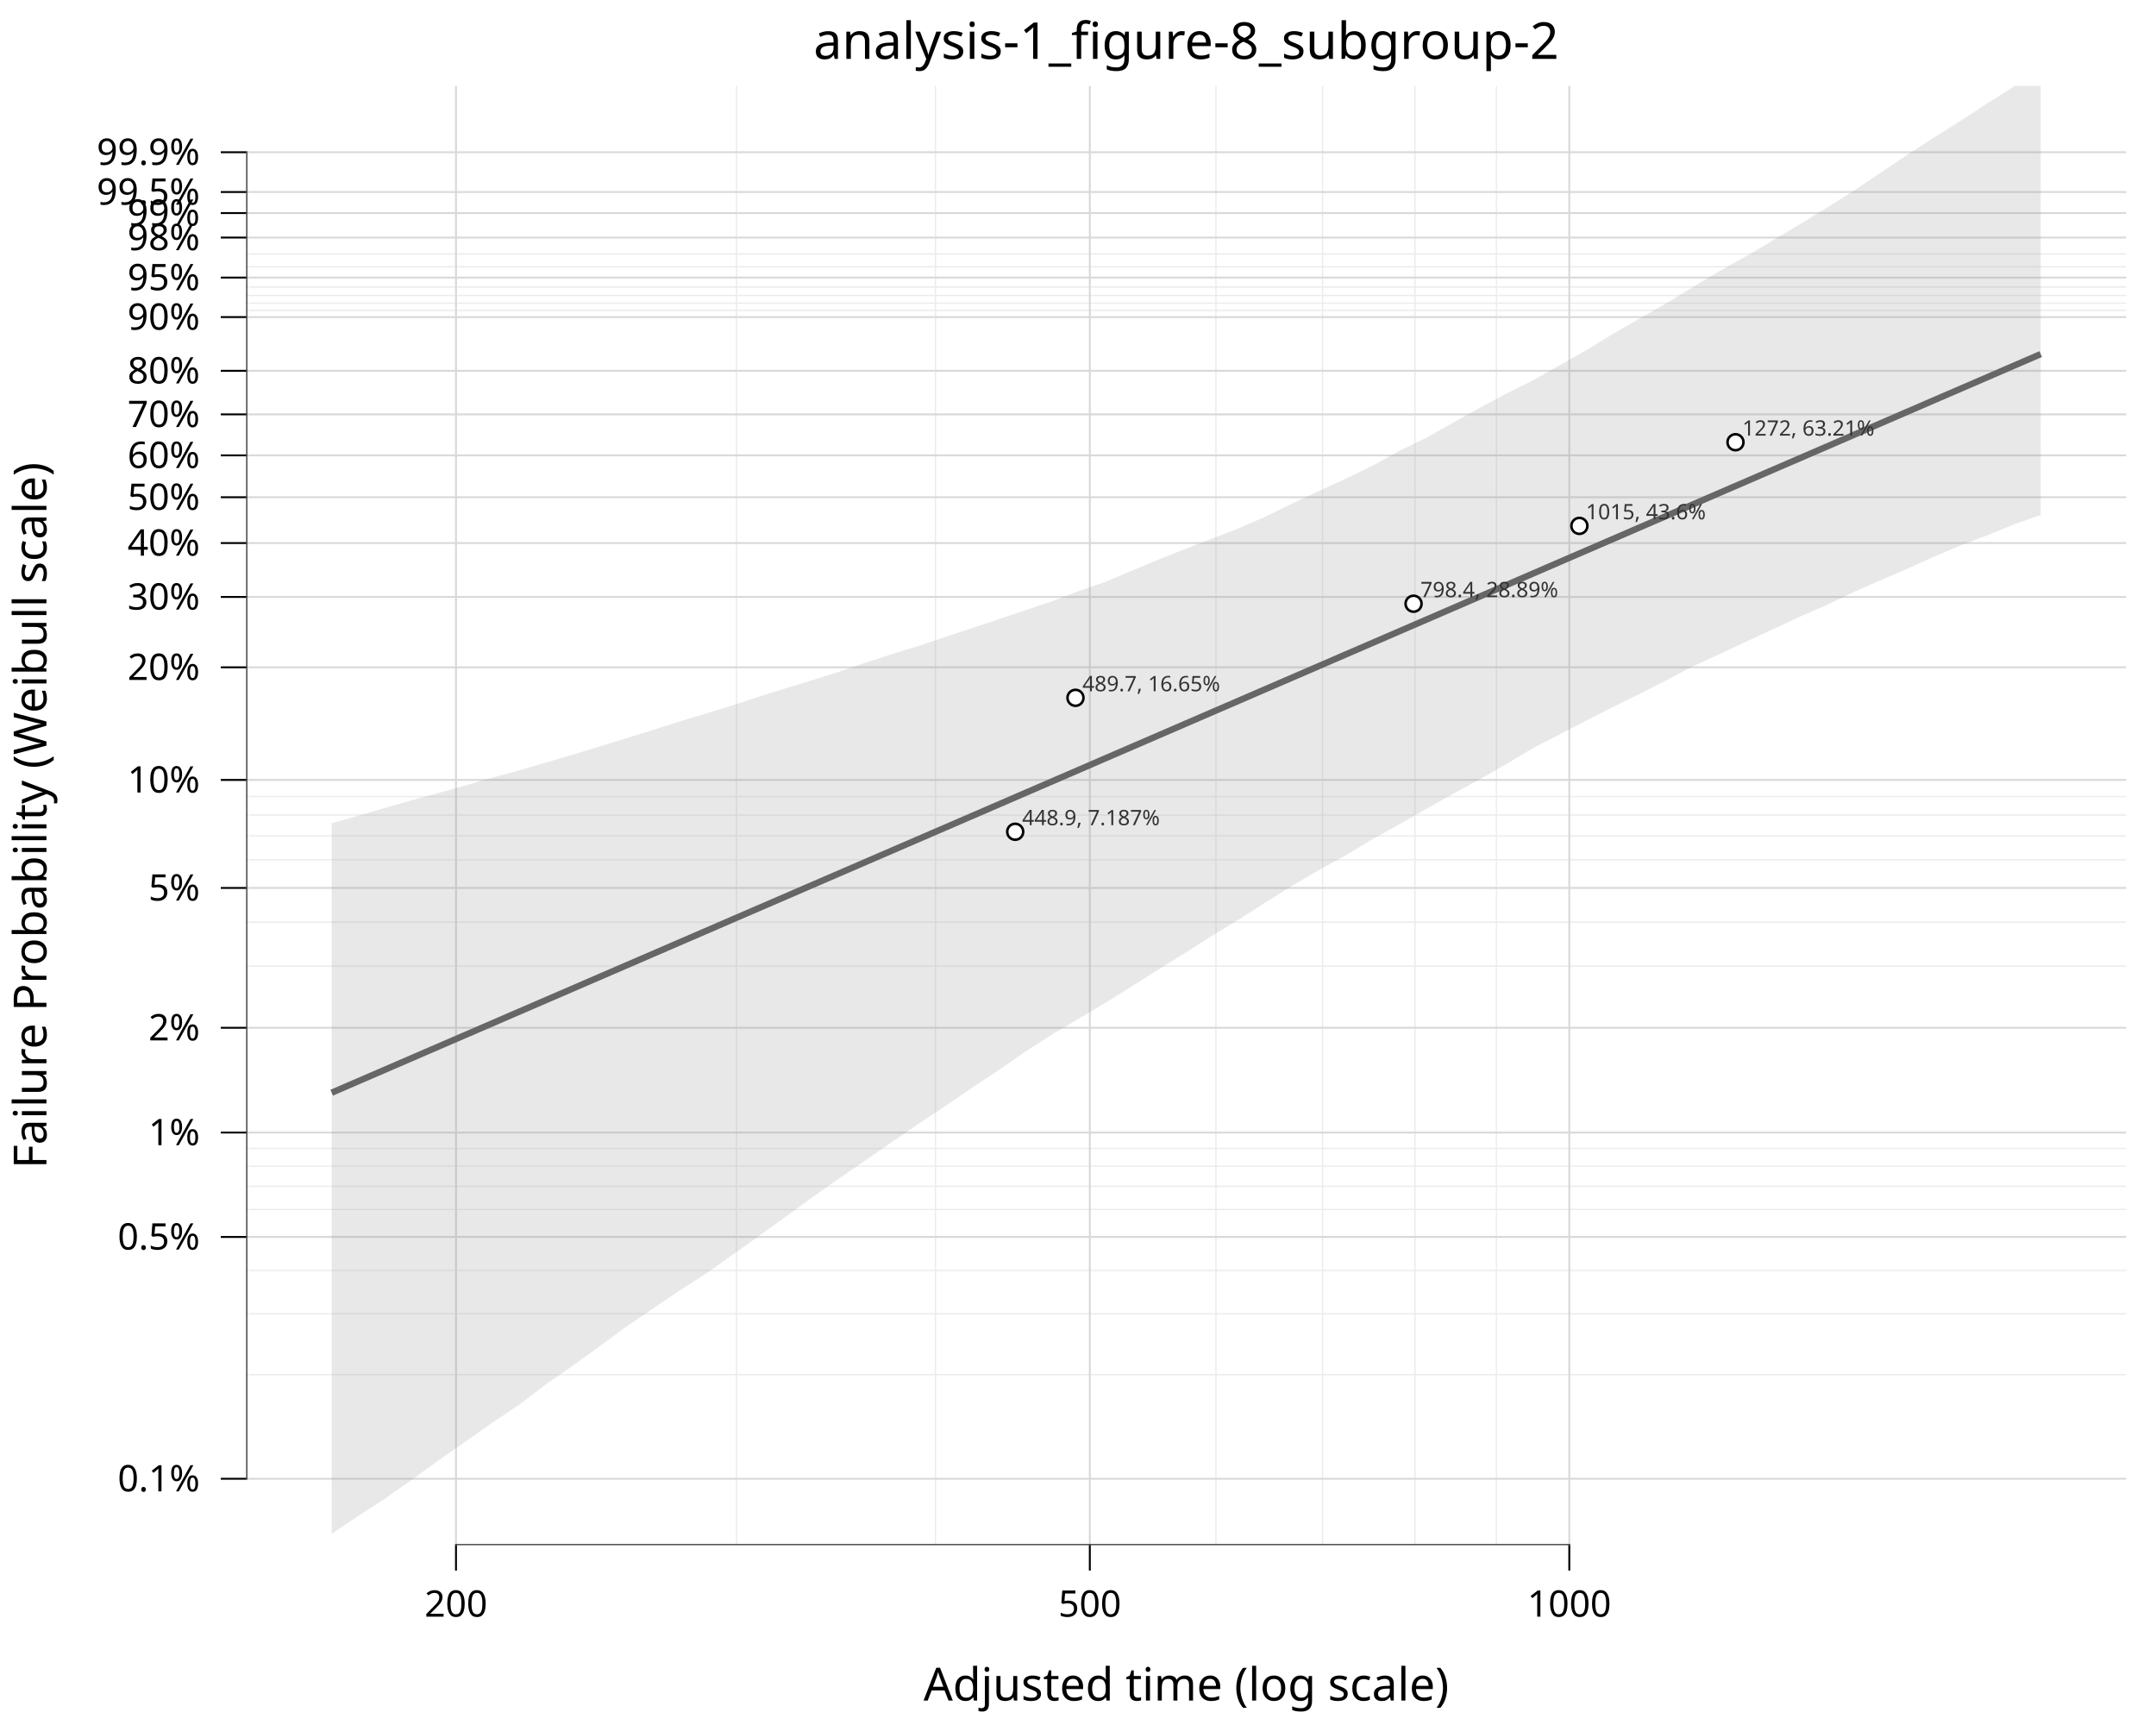
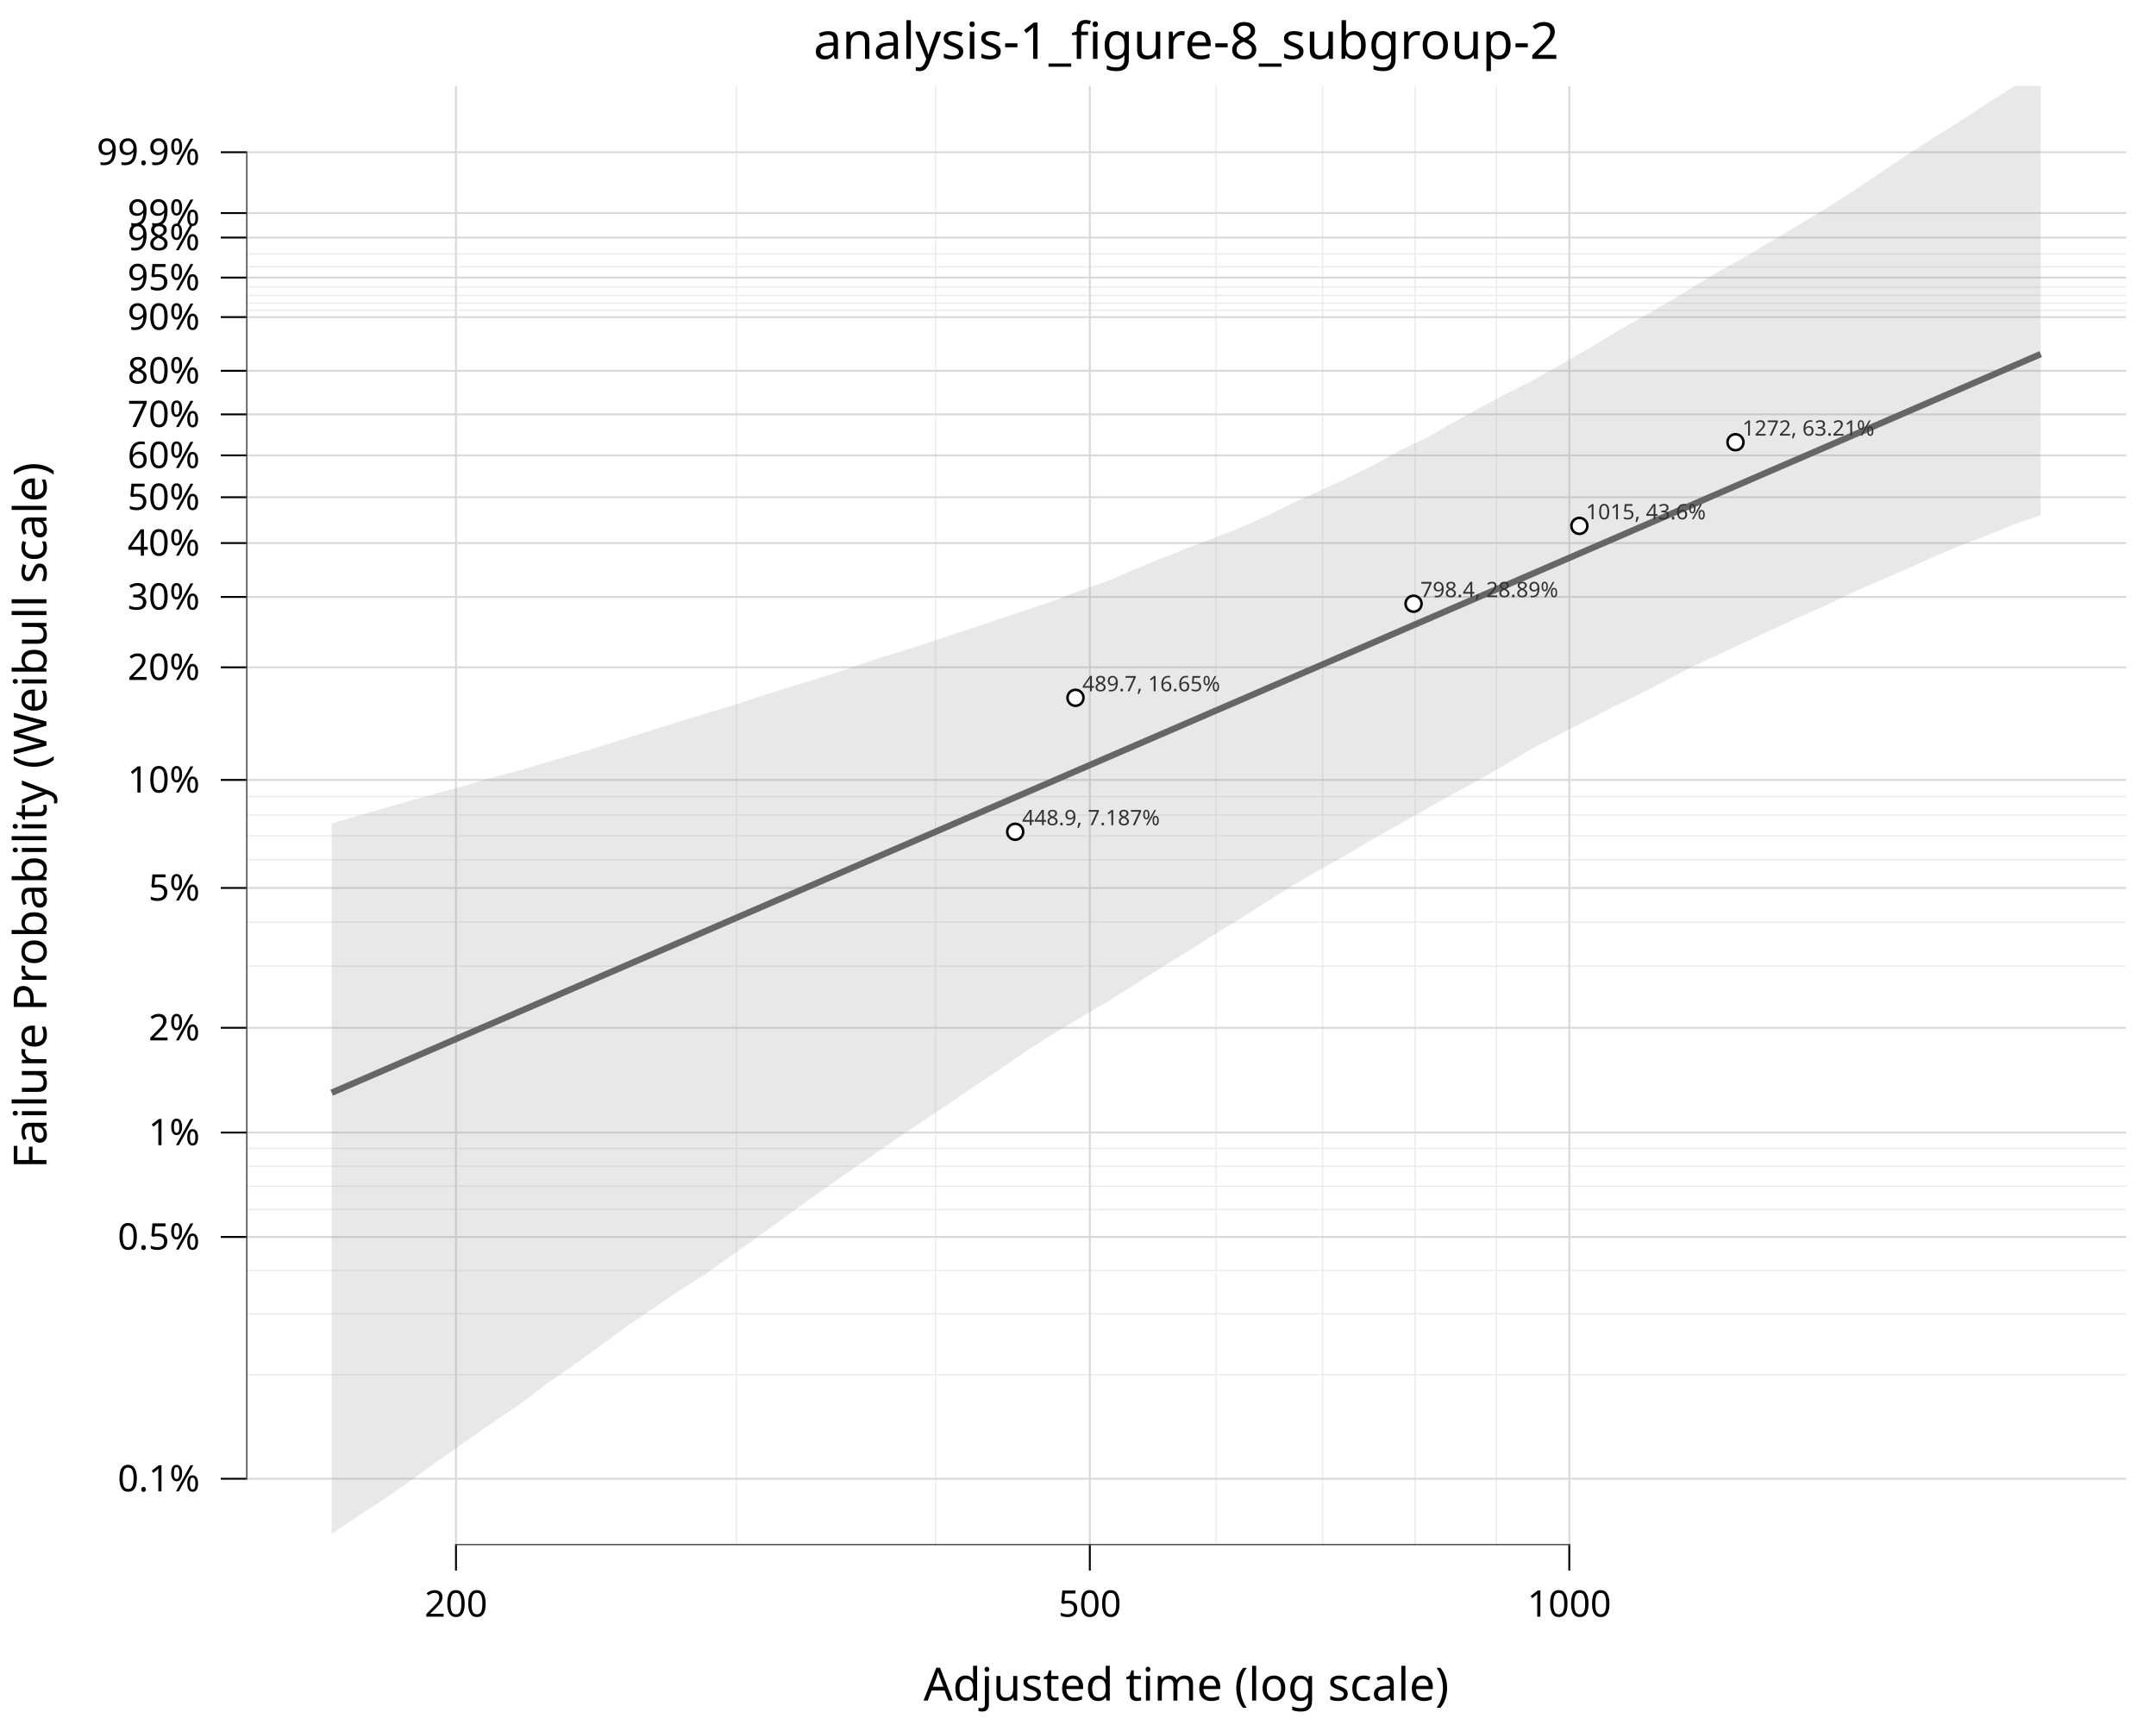
<svg xmlns="http://www.w3.org/2000/svg" class="svglite" data-engine-version="2.0" width="720.00pt" height="576.00pt" viewBox="0 0 720.00 576.00">
  <defs>
    <style type="text/css">
    .svglite line, .svglite polyline, .svglite polygon, .svglite path, .svglite rect, .svglite circle {
      fill: none;
      stroke: #000000;
      stroke-linecap: round;
      stroke-linejoin: round;
      stroke-miterlimit: 10.00;
    }
  </style>
  </defs>
  <rect width="100%" height="100%" style="stroke: none; fill: #FFFFFF;" />
  <defs>
    <clipPath id="cpMC4wMHw3MjAuMDB8MC4wMHw1NzYuMDA=">
      <rect x="0.00" y="0.00" width="720.00" height="576.00" />
    </clipPath>
  </defs>
  <g clip-path="url(#cpMC4wMHw3MjAuMDB8MC4wMHw1NzYuMDA=)">
    <rect x="0" y="0.00" width="720.00" height="576.00" style="stroke-width: 10.67; stroke: none;" />
  </g>
  <defs>
    <clipPath id="cpODIuMjR8NzEwLjA0fDI4LjY4fDUxNS45Mw==">
      <rect x="82.24" y="28.68" width="627.80" height="487.25" />
    </clipPath>
  </defs>
  <g clip-path="url(#cpODIuMjR8NzEwLjA0fDI4LjY4fDUxNS45Mw==)">
    <rect x="82.24" y="28.68" width="627.80" height="487.25" style="stroke-width: 10.67; stroke: none;" />
    <polyline points="82.24,459.02 710.04,459.02 " style="stroke-width: 0.43; stroke: #EBEBEB; stroke-linecap: butt;" />
    <polyline points="82.24,438.68 710.04,438.68 " style="stroke-width: 0.43; stroke: #EBEBEB; stroke-linecap: butt;" />
    <polyline points="82.24,424.24 710.04,424.24 " style="stroke-width: 0.43; stroke: #EBEBEB; stroke-linecap: butt;" />
    <polyline points="82.24,403.87 710.04,403.87 " style="stroke-width: 0.43; stroke: #EBEBEB; stroke-linecap: butt;" />
    <polyline points="82.24,396.12 710.04,396.12 " style="stroke-width: 0.43; stroke: #EBEBEB; stroke-linecap: butt;" />
    <polyline points="82.24,389.41 710.04,389.41 " style="stroke-width: 0.43; stroke: #EBEBEB; stroke-linecap: butt;" />
    <polyline points="82.24,383.48 710.04,383.48 " style="stroke-width: 0.43; stroke: #EBEBEB; stroke-linecap: butt;" />
    <polyline points="82.24,322.61 710.04,322.61 " style="stroke-width: 0.43; stroke: #EBEBEB; stroke-linecap: butt;" />
    <polyline points="82.24,307.94 710.04,307.94 " style="stroke-width: 0.43; stroke: #EBEBEB; stroke-linecap: butt;" />
    <polyline points="82.24,287.10 710.04,287.10 " style="stroke-width: 0.43; stroke: #EBEBEB; stroke-linecap: butt;" />
    <polyline points="82.24,279.11 710.04,279.11 " style="stroke-width: 0.43; stroke: #EBEBEB; stroke-linecap: butt;" />
    <polyline points="82.24,272.15 710.04,272.15 " style="stroke-width: 0.43; stroke: #EBEBEB; stroke-linecap: butt;" />
    <polyline points="82.24,265.98 710.04,265.98 " style="stroke-width: 0.43; stroke: #EBEBEB; stroke-linecap: butt;" />
    <polyline points="82.24,199.33 710.04,199.33 " style="stroke-width: 0.43; stroke: #EBEBEB; stroke-linecap: butt;" />
    <polyline points="82.24,138.37 710.04,138.37 " style="stroke-width: 0.43; stroke: #EBEBEB; stroke-linecap: butt;" />
    <polyline points="82.24,103.63 710.04,103.63 " style="stroke-width: 0.43; stroke: #EBEBEB; stroke-linecap: butt;" />
    <polyline points="82.24,101.24 710.04,101.24 " style="stroke-width: 0.43; stroke: #EBEBEB; stroke-linecap: butt;" />
    <polyline points="82.24,98.66 710.04,98.66 " style="stroke-width: 0.43; stroke: #EBEBEB; stroke-linecap: butt;" />
    <polyline points="82.24,95.84 710.04,95.84 " style="stroke-width: 0.43; stroke: #EBEBEB; stroke-linecap: butt;" />
    <polyline points="82.24,92.69 710.04,92.69 " style="stroke-width: 0.43; stroke: #EBEBEB; stroke-linecap: butt;" />
    <polyline points="82.24,89.09 710.04,89.09 " style="stroke-width: 0.43; stroke: #EBEBEB; stroke-linecap: butt;" />
    <polyline points="82.24,84.80 710.04,84.80 " style="stroke-width: 0.43; stroke: #EBEBEB; stroke-linecap: butt;" />
    <polyline points="245.95,515.93 245.95,28.68 " style="stroke-width: 0.43; stroke: #EBEBEB; stroke-linecap: butt;" />
    <polyline points="312.40,515.93 312.40,28.68 " style="stroke-width: 0.43; stroke: #EBEBEB; stroke-linecap: butt;" />
    <polyline points="406.07,515.93 406.07,28.68 " style="stroke-width: 0.43; stroke: #EBEBEB; stroke-linecap: butt;" />
    <polyline points="441.68,515.93 441.68,28.68 " style="stroke-width: 0.43; stroke: #EBEBEB; stroke-linecap: butt;" />
    <polyline points="472.52,515.93 472.52,28.68 " style="stroke-width: 0.43; stroke: #EBEBEB; stroke-linecap: butt;" />
    <polyline points="499.73,515.93 499.73,28.68 " style="stroke-width: 0.43; stroke: #EBEBEB; stroke-linecap: butt;" />
    <polyline points="82.24,493.78 710.04,493.78 " style="stroke-width: 0.64; stroke: #D9D9D9; stroke-linecap: butt;" />
    <polyline points="82.24,413.03 710.04,413.03 " style="stroke-width: 0.64; stroke: #D9D9D9; stroke-linecap: butt;" />
    <polyline points="82.24,378.17 710.04,378.17 " style="stroke-width: 0.64; stroke: #D9D9D9; stroke-linecap: butt;" />
    <polyline points="82.24,343.19 710.04,343.19 " style="stroke-width: 0.64; stroke: #D9D9D9; stroke-linecap: butt;" />
    <polyline points="82.24,296.50 710.04,296.50 " style="stroke-width: 0.64; stroke: #D9D9D9; stroke-linecap: butt;" />
    <polyline points="82.24,260.43 710.04,260.43 " style="stroke-width: 0.64; stroke: #D9D9D9; stroke-linecap: butt;" />
    <polyline points="82.24,222.83 710.04,222.83 " style="stroke-width: 0.64; stroke: #D9D9D9; stroke-linecap: butt;" />
    <polyline points="82.24,199.33 710.04,199.33 " style="stroke-width: 0.64; stroke: #D9D9D9; stroke-linecap: butt;" />
    <polyline points="82.24,181.33 710.04,181.33 " style="stroke-width: 0.64; stroke: #D9D9D9; stroke-linecap: butt;" />
    <polyline points="82.24,166.03 710.04,166.03 " style="stroke-width: 0.64; stroke: #D9D9D9; stroke-linecap: butt;" />
    <polyline points="82.24,152.05 710.04,152.05 " style="stroke-width: 0.64; stroke: #D9D9D9; stroke-linecap: butt;" />
    <polyline points="82.24,138.37 710.04,138.37 " style="stroke-width: 0.64; stroke: #D9D9D9; stroke-linecap: butt;" />
    <polyline points="82.24,123.82 710.04,123.82 " style="stroke-width: 0.64; stroke: #D9D9D9; stroke-linecap: butt;" />
    <polyline points="82.24,105.88 710.04,105.88 " style="stroke-width: 0.64; stroke: #D9D9D9; stroke-linecap: butt;" />
    <polyline points="82.24,92.69 710.04,92.69 " style="stroke-width: 0.64; stroke: #D9D9D9; stroke-linecap: butt;" />
    <polyline points="82.24,79.32 710.04,79.32 " style="stroke-width: 0.64; stroke: #D9D9D9; stroke-linecap: butt;" />
    <polyline points="82.24,71.14 710.04,71.14 " style="stroke-width: 0.64; stroke: #D9D9D9; stroke-linecap: butt;" />
-     <polyline points="82.24,64.12 710.04,64.12 " style="stroke-width: 0.64; stroke: #D9D9D9; stroke-linecap: butt;" />
    <polyline points="82.24,50.83 710.04,50.83 " style="stroke-width: 0.64; stroke: #D9D9D9; stroke-linecap: butt;" />
    <polyline points="152.28,515.93 152.28,28.68 " style="stroke-width: 0.64; stroke: #D9D9D9; stroke-linecap: butt;" />
    <polyline points="363.95,515.93 363.95,28.68 " style="stroke-width: 0.64; stroke: #D9D9D9; stroke-linecap: butt;" />
    <polyline points="524.07,515.93 524.07,28.68 " style="stroke-width: 0.64; stroke: #D9D9D9; stroke-linecap: butt;" />
    <polygon points="110.77,274.90 119.69,272.36 128.61,269.77 137.52,267.21 146.44,264.78 155.36,262.30 164.28,259.71 173.20,257.31 182.11,254.69 191.03,252.09 199.95,249.37 208.87,246.59 217.78,243.83 226.70,240.99 235.62,238.30 244.54,235.56 253.45,232.62 262.37,229.84 271.29,227.12 280.21,224.31 289.12,221.26 298.04,218.35 306.96,215.62 315.88,212.62 324.80,209.67 333.71,206.70 342.63,203.69 351.55,200.70 360.47,197.30 369.38,194.21 378.30,190.44 387.22,186.71 396.14,183.17 405.05,179.75 413.97,176.28 422.89,172.37 431.81,167.99 440.72,163.84 449.64,159.74 458.56,155.39 467.48,150.45 476.40,146.16 485.31,141.10 494.23,136.15 503.15,131.39 512.07,126.93 520.98,121.88 529.90,116.82 538.82,111.39 547.74,106.27 556.65,101.16 565.57,95.73 574.49,90.36 583.41,85.40 592.32,80.10 601.24,74.79 610.16,69.33 619.08,63.69 628.00,57.70 636.91,51.68 645.83,45.96 654.75,40.33 663.67,34.54 672.58,28.86 681.50,23.34 681.50,171.97 672.58,175.08 663.67,178.74 654.75,182.12 645.83,185.88 636.91,189.93 628.00,193.75 619.08,197.67 610.16,201.96 601.24,205.85 592.32,210.00 583.41,214.11 574.49,218.31 565.57,222.37 556.65,227.05 547.74,231.62 538.82,235.98 529.90,240.52 520.98,245.15 512.07,249.72 503.15,255.07 494.23,260.16 485.31,265.04 476.40,270.06 467.48,275.15 458.56,280.08 449.64,285.47 440.72,290.38 431.81,295.57 422.89,301.17 413.97,306.87 405.05,312.30 396.14,317.97 387.22,323.49 378.30,329.12 369.38,334.74 360.47,340.01 351.55,345.28 342.63,351.00 333.71,357.20 324.80,363.10 315.88,369.21 306.96,375.13 298.04,381.20 289.12,387.39 280.21,393.51 271.29,399.80 262.37,406.27 253.45,412.72 244.54,419.04 235.62,425.39 226.70,431.06 217.78,437.14 208.87,443.18 199.95,449.77 191.03,456.19 182.11,462.39 173.20,469.18 164.28,475.15 155.36,481.43 146.44,487.65 137.52,494.09 128.61,500.37 119.69,506.19 110.77,512.18 " style="stroke-width: 0.00; stroke: none; stroke-linecap: butt; fill: #999999; fill-opacity: 0.22;" />
    <polyline points="110.77,274.90 119.69,272.36 128.61,269.77 137.52,267.21 146.44,264.78 155.36,262.30 164.28,259.71 173.20,257.31 182.11,254.69 191.03,252.09 199.95,249.37 208.87,246.59 217.78,243.83 226.70,240.99 235.62,238.30 244.54,235.56 253.45,232.62 262.37,229.84 271.29,227.12 280.21,224.31 289.12,221.26 298.04,218.35 306.96,215.62 315.88,212.62 324.80,209.67 333.71,206.70 342.63,203.69 351.55,200.70 360.47,197.30 369.38,194.21 378.30,190.44 387.22,186.71 396.14,183.17 405.05,179.75 413.97,176.28 422.89,172.37 431.81,167.99 440.72,163.84 449.64,159.74 458.56,155.39 467.48,150.45 476.40,146.16 485.31,141.10 494.23,136.15 503.15,131.39 512.07,126.93 520.98,121.88 529.90,116.82 538.82,111.39 547.74,106.27 556.65,101.16 565.57,95.73 574.49,90.36 583.41,85.40 592.32,80.10 601.24,74.79 610.16,69.33 619.08,63.69 628.00,57.70 636.91,51.68 645.83,45.96 654.75,40.33 663.67,34.54 672.58,28.86 681.50,23.34 " style="stroke-width: 1.07; stroke: none; stroke-linecap: butt;" />
    <polyline points="681.50,171.97 672.58,175.08 663.67,178.74 654.75,182.12 645.83,185.88 636.91,189.93 628.00,193.75 619.08,197.67 610.16,201.96 601.24,205.85 592.32,210.00 583.41,214.11 574.49,218.31 565.57,222.37 556.65,227.05 547.74,231.62 538.82,235.98 529.90,240.52 520.98,245.15 512.07,249.72 503.15,255.07 494.23,260.16 485.31,265.04 476.40,270.06 467.48,275.15 458.56,280.08 449.64,285.47 440.72,290.38 431.81,295.57 422.89,301.17 413.97,306.87 405.05,312.30 396.14,317.97 387.22,323.49 378.30,329.12 369.38,334.74 360.47,340.01 351.55,345.28 342.63,351.00 333.71,357.20 324.80,363.10 315.88,369.21 306.96,375.13 298.04,381.20 289.12,387.39 280.21,393.51 271.29,399.80 262.37,406.27 253.45,412.72 244.54,419.04 235.62,425.39 226.70,431.06 217.78,437.14 208.87,443.18 199.95,449.77 191.03,456.19 182.11,462.39 173.20,469.18 164.28,475.15 155.36,481.43 146.44,487.65 137.52,494.09 128.61,500.37 119.69,506.19 110.77,512.18 " style="stroke-width: 1.07; stroke: none; stroke-linecap: butt;" />
    <polyline points="110.77,364.87 119.69,361.01 128.61,357.16 137.52,353.31 146.44,349.45 155.36,345.60 164.28,341.75 173.20,337.89 182.11,334.04 191.03,330.19 199.95,326.33 208.87,322.48 217.78,318.63 226.70,314.77 235.62,310.92 244.54,307.06 253.45,303.21 262.37,299.36 271.29,295.50 280.21,291.65 289.12,287.80 298.04,283.94 306.96,280.09 315.88,276.24 324.80,272.38 333.71,268.53 342.63,264.67 351.55,260.82 360.47,256.97 369.38,253.11 378.30,249.26 387.22,245.41 396.14,241.55 405.05,237.70 413.97,233.85 422.89,229.99 431.81,226.14 440.72,222.29 449.64,218.43 458.56,214.58 467.48,210.72 476.40,206.87 485.31,203.02 494.23,199.16 503.15,195.31 512.07,191.46 520.98,187.60 529.90,183.75 538.82,179.90 547.74,176.04 556.65,172.19 565.57,168.34 574.49,164.48 583.41,160.63 592.32,156.77 601.24,152.92 610.16,149.07 619.08,145.21 628.00,141.36 636.91,137.51 645.83,133.65 654.75,129.80 663.67,125.95 672.58,122.09 681.50,118.24 " style="stroke-width: 2.13; stroke: #666666; stroke-linecap: butt;" />
    <circle cx="339.03" cy="277.74" r="2.67" style="stroke-width: 0.85; fill: #FFFFFF;" />
    <circle cx="359.16" cy="233.01" r="2.67" style="stroke-width: 0.85; fill: #FFFFFF;" />
    <circle cx="472.06" cy="201.59" r="2.67" style="stroke-width: 0.85; fill: #FFFFFF;" />
    <circle cx="527.44" cy="175.60" r="2.67" style="stroke-width: 0.85; fill: #FFFFFF;" />
    <circle cx="579.57" cy="147.67" r="2.67" style="stroke-width: 0.85; fill: #FFFFFF;" />
    <text x="341.33" y="275.54" style="font-size: 7.11px; fill: #333333; font-family: sans;" textLength="45.88px" lengthAdjust="spacingAndGlyphs">448.9, 7.187%</text>
    <text x="361.45" y="230.81" style="font-size: 7.11px; fill: #333333; font-family: sans;" textLength="45.88px" lengthAdjust="spacingAndGlyphs">489.7, 16.65%</text>
    <text x="474.36" y="199.39" style="font-size: 7.11px; fill: #333333; font-family: sans;" textLength="45.88px" lengthAdjust="spacingAndGlyphs">798.4, 28.89%</text>
    <text x="529.63" y="173.40" style="font-size: 7.11px; fill: #333333; font-family: sans;" textLength="43.90px" lengthAdjust="spacingAndGlyphs"> 1015,  43.6%</text>
    <text x="581.87" y="145.46" style="font-size: 7.11px; fill: #333333; font-family: sans;" textLength="45.88px" lengthAdjust="spacingAndGlyphs"> 1272, 63.21%</text>
    <line x1="151.96" y1="515.93" x2="524.39" y2="515.93" style="stroke-width: 0.64; stroke-linecap: butt;" />
    <line x1="82.24" y1="494.10" x2="82.24" y2="50.51" style="stroke-width: 0.64; stroke-linecap: butt;" />
    <rect x="82.24" y="28.68" width="627.80" height="487.25" style="stroke-width: 0.00; stroke: none;" />
  </g>
  <g clip-path="url(#cpMC4wMHw3MjAuMDB8MC4wMHw1NzYuMDA=)">
    <polyline points="82.24,515.93 82.24,28.68 " style="stroke-width: 0.00; stroke: none; stroke-linecap: butt;" />
    <text x="66.76" y="497.99" text-anchor="end" style="font-size: 12.24px; font-family: sans;" textLength="34.70px" lengthAdjust="spacingAndGlyphs">  0.1%</text>
    <text x="66.76" y="417.24" text-anchor="end" style="font-size: 12.24px; font-family: sans;" textLength="34.70px" lengthAdjust="spacingAndGlyphs">  0.5%</text>
    <text x="66.76" y="382.39" text-anchor="end" style="font-size: 12.24px; font-family: sans;" textLength="31.29px" lengthAdjust="spacingAndGlyphs">    1%</text>
    <text x="66.76" y="347.40" text-anchor="end" style="font-size: 12.24px; font-family: sans;" textLength="31.29px" lengthAdjust="spacingAndGlyphs">    2%</text>
    <text x="66.76" y="300.71" text-anchor="end" style="font-size: 12.24px; font-family: sans;" textLength="31.29px" lengthAdjust="spacingAndGlyphs">    5%</text>
    <text x="66.76" y="264.64" text-anchor="end" style="font-size: 12.24px; font-family: sans;" textLength="34.70px" lengthAdjust="spacingAndGlyphs">   10%</text>
    <text x="66.76" y="227.04" text-anchor="end" style="font-size: 12.24px; font-family: sans;" textLength="34.70px" lengthAdjust="spacingAndGlyphs">   20%</text>
    <text x="66.76" y="203.54" text-anchor="end" style="font-size: 12.24px; font-family: sans;" textLength="34.70px" lengthAdjust="spacingAndGlyphs">   30%</text>
    <text x="66.76" y="185.54" text-anchor="end" style="font-size: 12.24px; font-family: sans;" textLength="34.70px" lengthAdjust="spacingAndGlyphs">   40%</text>
    <text x="66.76" y="170.24" text-anchor="end" style="font-size: 12.24px; font-family: sans;" textLength="34.70px" lengthAdjust="spacingAndGlyphs">   50%</text>
    <text x="66.76" y="156.26" text-anchor="end" style="font-size: 12.24px; font-family: sans;" textLength="34.70px" lengthAdjust="spacingAndGlyphs">   60%</text>
    <text x="66.76" y="142.58" text-anchor="end" style="font-size: 12.24px; font-family: sans;" textLength="34.70px" lengthAdjust="spacingAndGlyphs">   70%</text>
    <text x="66.76" y="128.03" text-anchor="end" style="font-size: 12.24px; font-family: sans;" textLength="34.70px" lengthAdjust="spacingAndGlyphs">   80%</text>
    <text x="66.76" y="110.09" text-anchor="end" style="font-size: 12.24px; font-family: sans;" textLength="34.70px" lengthAdjust="spacingAndGlyphs">   90%</text>
    <text x="66.76" y="96.90" text-anchor="end" style="font-size: 12.24px; font-family: sans;" textLength="34.70px" lengthAdjust="spacingAndGlyphs">   95%</text>
    <text x="66.76" y="83.53" text-anchor="end" style="font-size: 12.24px; font-family: sans;" textLength="34.70px" lengthAdjust="spacingAndGlyphs">   98%</text>
    <text x="66.76" y="75.35" text-anchor="end" style="font-size: 12.24px; font-family: sans;" textLength="34.70px" lengthAdjust="spacingAndGlyphs">   99%</text>
-     <text x="66.76" y="68.33" text-anchor="end" style="font-size: 12.24px; font-family: sans;" textLength="38.11px" lengthAdjust="spacingAndGlyphs"> 99.5%</text>
    <text x="66.76" y="55.04" text-anchor="end" style="font-size: 12.24px; font-family: sans;" textLength="38.11px" lengthAdjust="spacingAndGlyphs"> 99.9%</text>
    <polyline points="73.73,493.78 82.24,493.78 " style="stroke-width: 0.64; stroke-linecap: butt;" />
    <polyline points="73.73,413.03 82.24,413.03 " style="stroke-width: 0.64; stroke-linecap: butt;" />
    <polyline points="73.73,378.17 82.24,378.17 " style="stroke-width: 0.64; stroke-linecap: butt;" />
    <polyline points="73.73,343.19 82.24,343.19 " style="stroke-width: 0.64; stroke-linecap: butt;" />
    <polyline points="73.73,296.50 82.24,296.50 " style="stroke-width: 0.64; stroke-linecap: butt;" />
    <polyline points="73.73,260.43 82.24,260.43 " style="stroke-width: 0.64; stroke-linecap: butt;" />
    <polyline points="73.73,222.83 82.24,222.83 " style="stroke-width: 0.64; stroke-linecap: butt;" />
    <polyline points="73.73,199.33 82.24,199.33 " style="stroke-width: 0.64; stroke-linecap: butt;" />
    <polyline points="73.73,181.33 82.24,181.33 " style="stroke-width: 0.64; stroke-linecap: butt;" />
    <polyline points="73.73,166.03 82.24,166.03 " style="stroke-width: 0.64; stroke-linecap: butt;" />
    <polyline points="73.73,152.05 82.24,152.05 " style="stroke-width: 0.64; stroke-linecap: butt;" />
    <polyline points="73.73,138.37 82.24,138.37 " style="stroke-width: 0.64; stroke-linecap: butt;" />
    <polyline points="73.73,123.82 82.24,123.82 " style="stroke-width: 0.64; stroke-linecap: butt;" />
    <polyline points="73.73,105.88 82.24,105.88 " style="stroke-width: 0.64; stroke-linecap: butt;" />
    <polyline points="73.73,92.69 82.24,92.69 " style="stroke-width: 0.64; stroke-linecap: butt;" />
    <polyline points="73.73,79.32 82.24,79.32 " style="stroke-width: 0.64; stroke-linecap: butt;" />
    <polyline points="73.73,71.14 82.24,71.14 " style="stroke-width: 0.64; stroke-linecap: butt;" />
-     <polyline points="73.73,64.12 82.24,64.12 " style="stroke-width: 0.64; stroke-linecap: butt;" />
    <polyline points="73.73,50.83 82.24,50.83 " style="stroke-width: 0.64; stroke-linecap: butt;" />
    <polyline points="82.24,515.93 710.04,515.93 " style="stroke-width: 0.00; stroke: none; stroke-linecap: butt;" />
    <polyline points="152.28,524.43 152.28,515.93 " style="stroke-width: 0.64; stroke-linecap: butt;" />
    <polyline points="363.95,524.43 363.95,515.93 " style="stroke-width: 0.64; stroke-linecap: butt;" />
    <polyline points="524.07,524.43 524.07,515.93 " style="stroke-width: 0.64; stroke-linecap: butt;" />
    <text x="152.28" y="539.83" text-anchor="middle" style="font-size: 12.24px; font-family: sans;" textLength="27.22px" lengthAdjust="spacingAndGlyphs">  200</text>
    <text x="363.95" y="539.83" text-anchor="middle" style="font-size: 12.24px; font-family: sans;" textLength="27.22px" lengthAdjust="spacingAndGlyphs">  500</text>
    <text x="524.07" y="539.83" text-anchor="middle" style="font-size: 12.24px; font-family: sans;" textLength="30.63px" lengthAdjust="spacingAndGlyphs"> 1000</text>
    <text x="396.14" y="567.84" text-anchor="middle" style="font-size: 15.30px; font-family: sans;" textLength="167.54px" lengthAdjust="spacingAndGlyphs">Adjusted time (log scale)</text>
    <text transform="translate(15.51,272.30) rotate(-90)" text-anchor="middle" style="font-size: 15.30px; font-family: sans;" textLength="227.03px" lengthAdjust="spacingAndGlyphs">Failure Probability (Weibull scale)</text>
    <text x="396.14" y="19.67" text-anchor="middle" style="font-size: 17.00px; font-family: sans;" textLength="239.12px" lengthAdjust="spacingAndGlyphs">analysis-1_figure-8_subgroup-2</text>
  </g>
</svg>
